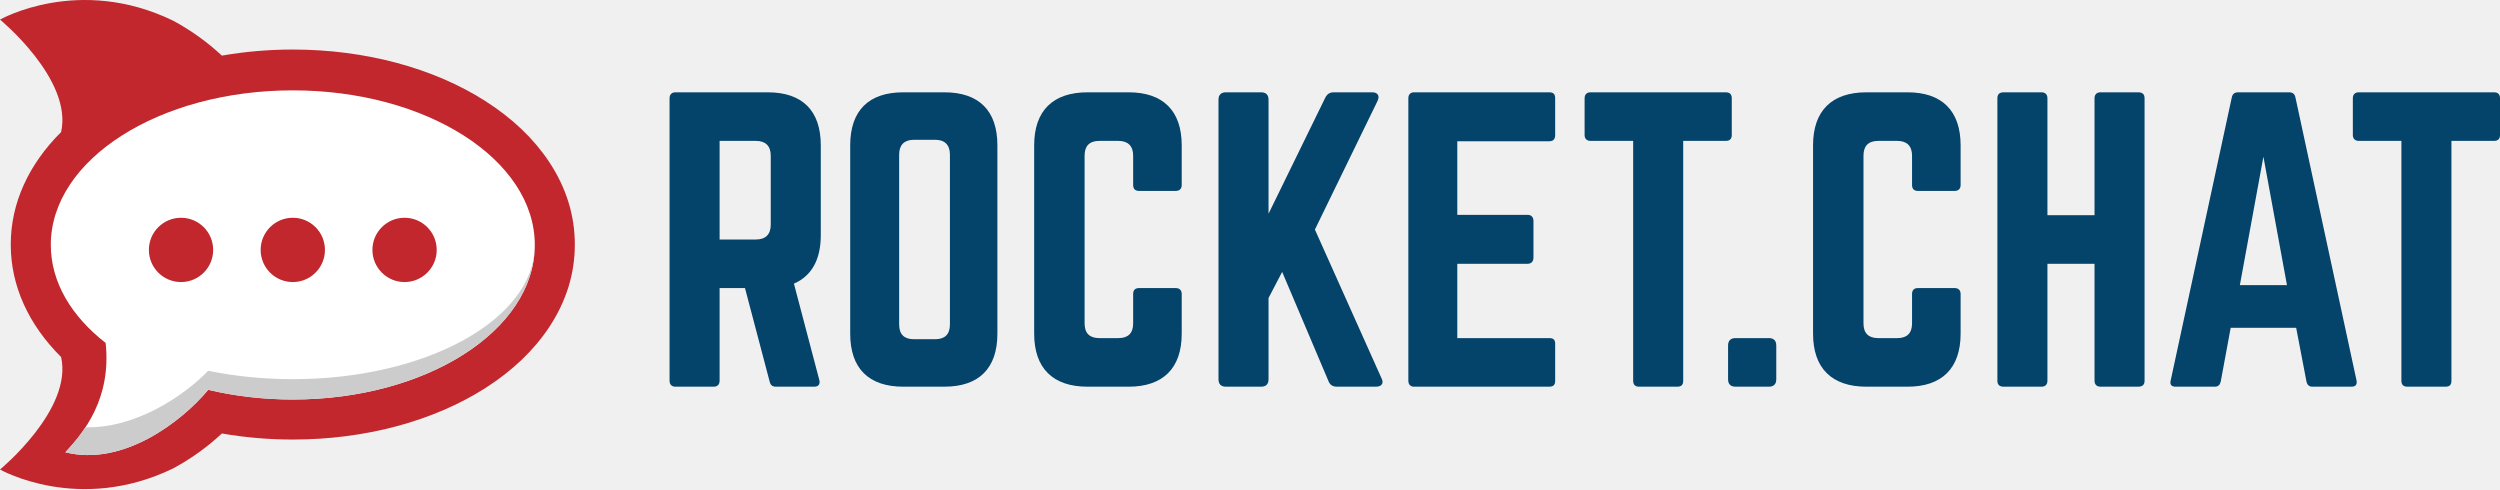
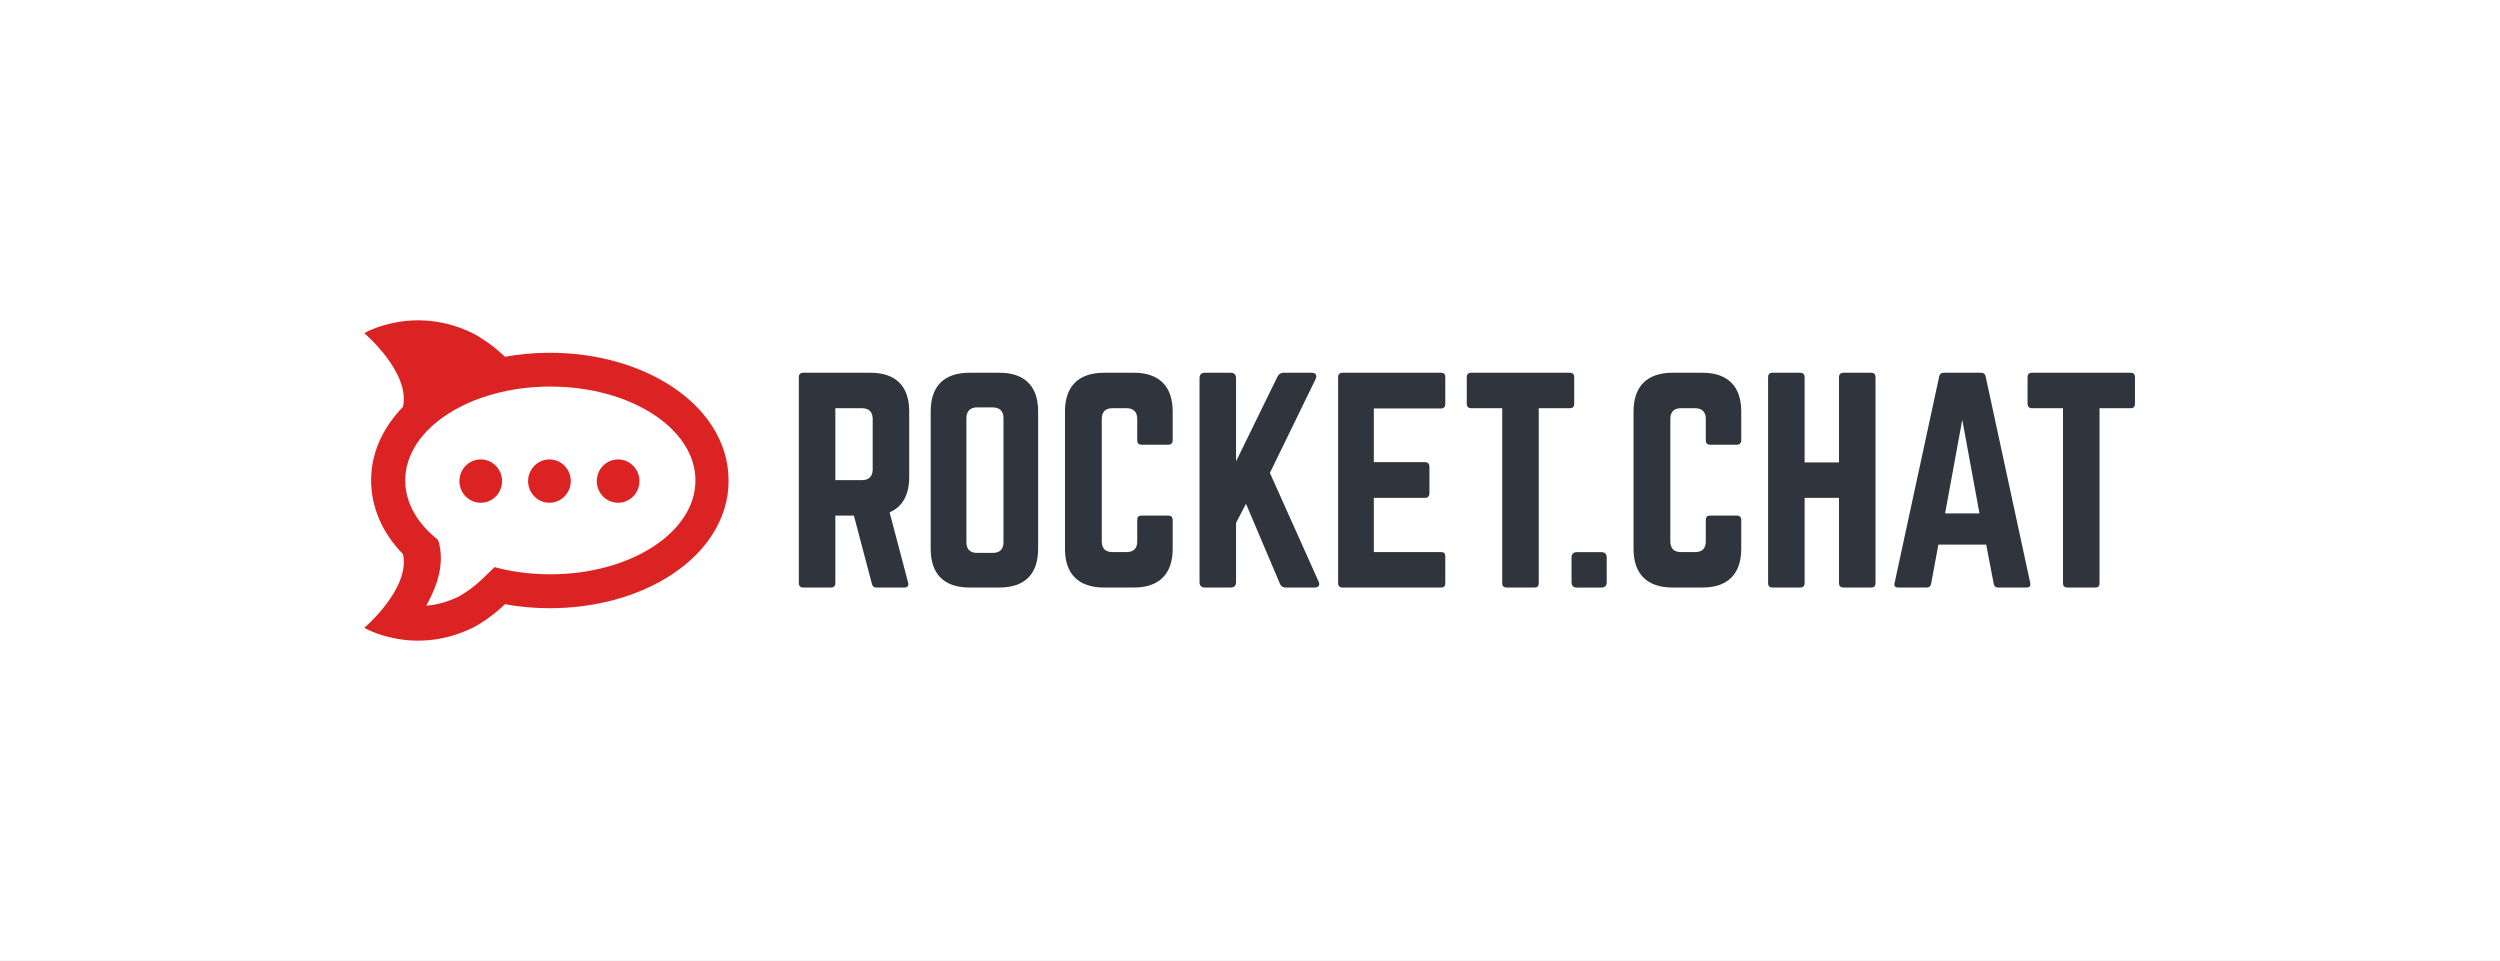
- <svg xmlns="http://www.w3.org/2000/svg" version="1.1" id="Layer_1" x="0px" y="0px" width="435.721px" height="85.242px" viewBox="62.402 -18.766 435.721 85.242" enable-background="new 62.402 -18.766 435.721 85.242" xml:space="preserve">
-   <g>
-     <path fill="#04436A" d="M205.456,22.207c0,4.297-1.603,7.119-4.681,8.465l4.425,16.803c0.192,0.771-0.192,1.154-0.898,1.154h-6.67   c-0.641,0-0.961-0.32-1.09-0.898l-4.297-16.289h-4.425v16.162c0,0.642-0.384,1.025-1.026,1.025h-6.67   c-0.641,0-1.026-0.385-1.026-1.025V-1.651c0-0.641,0.385-1.026,1.026-1.026h16.097c6.028,0,9.235,3.207,9.235,9.235V22.207   L205.456,22.207z M194.169,22.976c1.667,0,2.565-0.898,2.565-2.565V8.354c0-1.667-0.898-2.564-2.565-2.564h-6.349v17.187   L194.169,22.976L194.169,22.976z" />
-     <path fill="#04436A" d="M210.583,6.558c0-6.028,3.206-9.235,9.235-9.235h7.183c6.028,0,9.235,3.207,9.235,9.235v32.836   c0,6.027-3.207,9.234-9.235,9.234h-7.183c-6.029,0-9.235-3.207-9.235-9.234V6.558z M225.397,40.355   c1.667,0,2.565-0.834,2.565-2.565V8.162c0-1.667-0.898-2.565-2.565-2.565h-3.719c-1.667,0-2.565,0.898-2.565,2.565v29.629   c0,1.73,0.898,2.564,2.565,2.564H225.397L225.397,40.355z" />
-     <path fill="#04436A" d="M268.362,13.484c0,0.642-0.385,1.026-1.025,1.026h-6.413c-0.706,0-1.026-0.384-1.026-1.026v-5.13   c0-1.667-0.897-2.564-2.564-2.564h-3.335c-1.731,0-2.565,0.897-2.565,2.564V37.6c0,1.731,0.897,2.563,2.565,2.563h3.335   c1.667,0,2.564-0.833,2.564-2.563v-5.132c0-0.642,0.32-1.026,1.026-1.026h6.413c0.643,0,1.025,0.384,1.025,1.026v6.927   c0,6.027-3.271,9.234-9.234,9.234h-7.183c-6.028,0-9.299-3.207-9.299-9.234V6.558c0-6.028,3.271-9.235,9.299-9.235h7.183   c5.964,0,9.234,3.207,9.234,9.235V13.484z" />
-     <path fill="#04436A" d="M295.422,48.629c-0.771,0-1.218-0.32-1.476-0.961l-8.079-19.048l-2.374,4.554v14.172   c0,0.834-0.448,1.283-1.282,1.283h-6.157c-0.834,0-1.283-0.449-1.283-1.283v-48.74c0-0.833,0.449-1.283,1.283-1.283h6.157   c0.833,0,1.282,0.449,1.282,1.283v19.881l9.876-20.202c0.321-0.641,0.771-0.962,1.476-0.962h6.733c0.962,0,1.347,0.642,0.897,1.539   l-10.901,22.382l11.606,25.91c0.449,0.834,0.064,1.475-0.961,1.475H295.422z" />
-     <path fill="#04436A" d="M333.45,4.763c0,0.641-0.257,1.09-1.026,1.09h-16.033v12.826h12.249c0.643,0,1.026,0.385,1.026,1.09v6.349   c0,0.706-0.385,1.091-1.026,1.091h-12.249v12.954h16.033c0.771,0,1.026,0.321,1.026,1.026v6.414c0,0.641-0.257,1.024-1.026,1.024   h-23.6c-0.578,0-0.963-0.385-0.963-1.024V-1.651c0-0.641,0.385-1.026,0.963-1.026h23.6c0.771,0,1.026,0.385,1.026,1.026V4.763z" />
-     <path fill="#04436A" d="M363.204-2.677c0.705,0,1.026,0.385,1.026,1.026v6.414c0,0.641-0.321,1.026-1.026,1.026h-7.439v41.814   c0,0.705-0.32,1.024-1.025,1.024h-6.67c-0.643,0-1.026-0.319-1.026-1.024V5.789h-7.438c-0.643,0-1.026-0.385-1.026-1.026v-6.414   c0-0.641,0.385-1.026,1.026-1.026H363.204z" />
-     <path fill="#04436A" d="M363.585,41.445c0-0.834,0.449-1.282,1.283-1.282h5.836c0.834,0,1.282,0.448,1.282,1.282v5.899   c0,0.835-0.448,1.283-1.282,1.283h-5.836c-0.834,0-1.283-0.448-1.283-1.283V41.445z" />
-     <path fill="#04436A" d="M404.114,13.484c0,0.642-0.386,1.026-1.026,1.026h-6.413c-0.705,0-1.025-0.384-1.025-1.026v-5.13   c0-1.667-0.897-2.564-2.564-2.564h-3.335c-1.732,0-2.565,0.897-2.565,2.564V37.6c0,1.731,0.897,2.563,2.565,2.563h3.335   c1.667,0,2.564-0.833,2.564-2.563v-5.132c0-0.642,0.32-1.026,1.025-1.026h6.413c0.643,0,1.026,0.384,1.026,1.026v6.927   c0,6.027-3.271,9.234-9.235,9.234h-7.183c-6.028,0-9.299-3.207-9.299-9.234V6.558c0-6.028,3.271-9.235,9.299-9.235h7.183   c5.965,0,9.235,3.207,9.235,9.235V13.484z" />
-     <path fill="#04436A" d="M427.455-1.651c0-0.641,0.384-1.026,1.025-1.026h6.605c0.77,0,1.089,0.385,1.089,1.026v49.254   c0,0.641-0.32,1.024-1.089,1.024h-6.605c-0.643,0-1.025-0.385-1.025-1.024V27.209h-8.209v20.395c0,0.642-0.385,1.025-1.026,1.025   h-6.604c-0.771,0-1.091-0.385-1.091-1.025V-1.651c0-0.641,0.32-1.026,1.091-1.026h6.604c0.643,0,1.026,0.385,1.026,1.026v20.394   h8.209V-1.651L427.455-1.651z" />
-     <path fill="#04436A" d="M465.419,48.629c-0.577,0-0.897-0.32-1.026-0.898l-1.795-9.362h-11.416l-1.73,9.362   c-0.129,0.578-0.449,0.898-1.026,0.898h-6.861c-0.705,0-1.026-0.385-0.835-1.09l10.646-49.318c0.129-0.641,0.513-0.898,1.09-0.898   h8.915c0.577,0,0.962,0.257,1.09,0.898l10.646,49.318c0.129,0.705-0.128,1.09-0.897,1.09H465.419z M456.889,8.546l-4.104,22.382   h8.209L456.889,8.546z" />
-     <path fill="#04436A" d="M497.097-2.677c0.705,0,1.026,0.385,1.026,1.026v6.414c0,0.641-0.321,1.026-1.026,1.026h-7.438v41.814   c0,0.705-0.321,1.024-1.026,1.024h-6.67c-0.641,0-1.025-0.319-1.025-1.024V5.789h-7.438c-0.642,0-1.025-0.385-1.025-1.026v-6.414   c0-0.641,0.385-1.026,1.025-1.026H497.097z" />
-   </g>
-   <path fill="#C1272D" d="M162.586,23.788c0-5.031-1.505-9.854-4.474-14.339c-2.666-4.025-6.401-7.588-11.1-10.591  c-9.074-5.796-21-8.989-33.579-8.989c-4.202,0-8.344,0.355-12.361,1.059c-2.492-2.333-5.41-4.432-8.497-6.091  c-16.494-7.994-30.172-0.188-30.172-0.188S75.12-4.904,73.052,4.253c-5.689,5.644-8.773,12.45-8.773,19.535  c0,0.022,0.001,0.045,0.001,0.068c0,0.022-0.001,0.044-0.001,0.068c0,7.085,3.083,13.891,8.773,19.534  c2.068,9.158-10.649,19.605-10.649,19.605s13.678,7.805,30.172-0.188c3.087-1.659,6.004-3.759,8.497-6.091  c4.018,0.703,8.159,1.058,12.361,1.058c12.58,0,24.505-3.191,33.579-8.987c4.699-3.003,8.434-6.565,11.1-10.592  c2.969-4.484,4.474-9.309,4.474-14.338c0-0.023-0.001-0.045-0.001-0.068S162.586,23.81,162.586,23.788z" />
-   <path fill="#FFFFFF" d="M113.433-3.018c23.293,0,42.177,12.062,42.177,26.941c0,14.878-18.884,26.941-42.177,26.941  c-5.187,0-10.154-0.6-14.743-1.693c-4.664,5.61-14.924,13.411-24.891,10.89c3.242-3.482,8.045-9.366,7.017-19.058  c-5.974-4.648-9.56-10.597-9.56-17.08C71.255,9.043,90.139-3.018,113.433-3.018" />
-   <g>
-     <g>
-       <circle fill="#C1272D" cx="113.433" cy="24.79" r="5.603" />
-     </g>
-     <g>
-       <circle fill="#C1272D" cx="132.913" cy="24.79" r="5.603" />
-     </g>
-     <g>
-       <circle fill="#C1272D" cx="93.952" cy="24.79" r="5.602" />
+ <svg xmlns="http://www.w3.org/2000/svg" width="4152px" height="1595px" viewBox="0 0 4152 1595" version="1.1">
+   <defs />
+   <g id="Logo" stroke="none" stroke-width="1" fill="none" fill-rule="evenodd">
+     <rect fill="#FFFFFF" x="0" y="0" width="4152" height="1595" />
+     <g id="Group-2" transform="translate(605, 532)">
+       <g id="logo-type" transform="translate(721, 87)" fill="#2F343D" fill-rule="nonzero">
+         <g id="Group">
+           <path d="M184.024,173.074 C184.024,202.948 172.873,222.567 151.463,231.925 L182.243,348.745 C183.578,354.105 180.907,356.768 175.997,356.768 L129.601,356.768 C125.142,356.768 122.917,354.543 122.019,350.525 L92.13,237.278 L61.35,237.278 L61.35,349.642 C61.35,354.105 58.679,356.768 54.214,356.768 L7.818,356.768 C3.36,356.768 0.682,354.092 0.682,349.642 L0.682,7.205 C0.682,2.748 3.36,0.072 7.818,0.072 L119.786,0.072 C161.716,0.072 184.024,22.368 184.024,64.277 L184.024,173.074 Z M105.513,178.42 C117.108,178.42 123.355,172.177 123.355,160.587 L123.355,76.763 C123.355,65.173 117.108,58.937 105.513,58.937 L61.35,58.937 L61.35,178.427 L105.513,178.42 Z" id="Shape" />
+           <path d="M219.686,64.277 C219.686,22.368 241.987,0.072 283.923,0.072 L333.887,0.072 C375.817,0.072 398.124,22.368 398.124,64.277 L398.124,292.563 C398.124,334.465 375.817,356.761 333.887,356.761 L283.923,356.761 C241.987,356.761 219.686,334.465 219.686,292.563 L219.686,64.277 Z M322.73,299.245 C334.325,299.245 340.572,293.446 340.572,281.412 L340.572,75.428 C340.572,63.839 334.325,57.595 322.73,57.595 L296.861,57.595 C285.266,57.595 279.019,63.839 279.019,75.428 L279.019,281.419 C279.019,293.446 285.266,299.245 296.861,299.245 L322.73,299.245 Z" id="Shape" />
+           <path d="M621.587,112.428 C621.587,116.892 618.909,119.562 614.457,119.562 L569.85,119.562 C564.939,119.562 562.713,116.892 562.713,112.428 L562.713,76.763 C562.713,65.173 556.474,58.937 544.878,58.937 L521.681,58.937 C509.64,58.937 503.839,65.173 503.839,76.763 L503.839,280.091 C503.839,292.125 510.078,297.91 521.681,297.91 L544.878,297.91 C556.474,297.91 562.713,292.118 562.713,280.091 L562.713,244.412 C562.713,239.948 564.939,237.278 569.85,237.278 L614.457,237.278 C618.93,237.278 621.587,239.948 621.587,244.412 L621.587,292.57 C621.587,334.472 598.835,356.768 557.357,356.768 L507.393,356.768 C465.464,356.768 442.711,334.472 442.711,292.57 L442.711,64.277 C442.711,22.368 465.464,0.072 507.393,0.072 L557.357,0.072 C598.842,0.072 621.587,22.368 621.587,64.277 L621.587,112.428 Z" id="Shape" />
+           <path d="M809.812,356.768 C804.449,356.768 801.34,354.543 799.545,350.087 L743.349,217.659 L726.836,249.32 L726.836,347.848 C726.836,353.647 723.72,356.768 717.919,356.768 L675.091,356.768 C669.29,356.768 666.167,353.647 666.167,347.848 L666.167,8.992 C666.167,3.2 669.29,0.072 675.091,0.072 L717.919,0.072 C723.713,0.072 726.836,3.193 726.836,8.992 L726.836,147.211 L795.532,6.76 C797.765,2.304 800.895,0.072 805.799,0.072 L852.632,0.072 C859.324,0.072 862.002,4.535 858.872,10.771 L783.046,166.379 L863.775,346.514 C866.899,352.312 864.221,356.768 857.091,356.768 L809.812,356.768 Z" id="Shape" />
+           <path d="M1074.329,51.797 C1074.329,56.254 1072.541,59.375 1067.192,59.375 L955.669,59.375 L955.669,148.546 L1040.871,148.546 C1045.344,148.546 1048.008,151.223 1048.008,156.124 L1048.008,200.264 C1048.008,205.173 1045.33,207.849 1040.871,207.849 L955.669,207.849 L955.669,297.91 L1067.192,297.91 C1072.555,297.91 1074.329,300.141 1074.329,305.043 L1074.329,349.635 C1074.329,354.092 1072.541,356.754 1067.192,356.754 L903.034,356.754 C899.014,356.754 896.336,354.078 896.336,349.635 L896.336,7.205 C896.336,2.748 899.014,0.072 903.034,0.072 L1067.192,0.072 C1072.555,0.072 1074.329,2.748 1074.329,7.205 L1074.329,51.797 Z" id="Shape" />
+           <path d="M1281.292,0.072 C1286.196,0.072 1288.429,2.748 1288.429,7.205 L1288.429,51.797 C1288.429,56.254 1286.196,58.93 1281.292,58.93 L1229.548,58.93 L1229.548,349.635 C1229.548,354.537 1227.322,356.754 1222.418,356.754 L1176.023,356.754 C1171.55,356.754 1168.886,354.537 1168.886,349.635 L1168.886,58.93 L1117.149,58.93 C1112.676,58.93 1110.012,56.254 1110.012,51.797 L1110.012,7.205 C1110.012,2.748 1112.69,0.072 1117.149,0.072 L1281.292,0.072 Z" id="Shape" />
+           <path d="M1284,306.913 C1284,301.115 1287.123,298 1292.924,298 L1333.519,298 C1339.32,298 1342.436,301.115 1342.436,306.913 L1342.436,347.925 C1342.436,353.73 1339.32,356.845 1333.519,356.845 L1292.924,356.845 C1287.123,356.845 1284,353.73 1284,347.925 L1284,306.913 Z" id="Shape" />
+           <path d="M1565.856,112.428 C1565.856,116.892 1563.171,119.562 1558.719,119.562 L1514.111,119.562 C1509.207,119.562 1506.981,116.892 1506.981,112.428 L1506.981,76.763 C1506.981,65.173 1500.742,58.937 1489.147,58.937 L1465.949,58.937 C1453.901,58.937 1448.107,65.173 1448.107,76.763 L1448.107,280.091 C1448.107,292.125 1454.347,297.91 1465.949,297.91 L1489.147,297.91 C1500.742,297.91 1506.981,292.118 1506.981,280.091 L1506.981,244.412 C1506.981,239.948 1509.207,237.278 1514.111,237.278 L1558.719,237.278 C1563.191,237.278 1565.856,239.948 1565.856,244.412 L1565.856,292.57 C1565.856,334.472 1543.103,356.768 1501.618,356.768 L1451.655,356.768 C1409.725,356.768 1386.972,334.472 1386.972,292.57 L1386.972,64.277 C1386.972,22.368 1409.725,0.072 1451.655,0.072 L1501.618,0.072 C1543.11,0.072 1565.856,22.368 1565.856,64.277 L1565.856,112.428 Z" id="Shape" />
+           <path d="M1728.212,7.205 C1728.212,2.748 1730.883,0.072 1735.341,0.072 L1781.285,0.072 C1786.641,0.072 1788.86,2.748 1788.86,7.205 L1788.86,349.635 C1788.86,354.092 1786.634,356.754 1781.285,356.754 L1735.341,356.754 C1730.869,356.754 1728.212,354.078 1728.212,349.635 L1728.212,207.849 L1671.111,207.849 L1671.111,349.642 C1671.111,354.105 1668.433,356.768 1663.975,356.768 L1618.038,356.768 C1612.675,356.768 1610.449,354.092 1610.449,349.642 L1610.449,7.205 C1610.449,2.748 1612.675,0.072 1618.038,0.072 L1663.975,0.072 C1668.447,0.072 1671.111,2.748 1671.111,7.205 L1671.111,148.991 L1728.212,148.991 L1728.212,7.205 Z" id="Shape" />
+           <path d="M1992.283,356.768 C1988.269,356.768 1986.044,354.543 1985.146,350.525 L1972.661,285.437 L1893.253,285.437 L1881.219,350.525 C1880.322,354.543 1878.096,356.768 1874.082,356.768 L1826.358,356.768 C1821.455,356.768 1819.222,354.092 1820.55,349.19 L1894.602,6.315 C1895.499,1.859 1898.171,0.072 1902.184,0.072 L1964.195,0.072 C1968.209,0.072 1970.887,1.859 1971.777,6.315 L2045.829,349.19 C2046.726,354.092 2044.939,356.768 2039.59,356.768 L1992.283,356.768 Z M1932.95,78.098 L1904.403,233.705 L1961.503,233.705 L1932.95,78.098 Z" id="Shape" />
+           <path d="M2212.63,0.072 C2217.534,0.072 2219.767,2.748 2219.767,7.205 L2219.767,51.797 C2219.767,56.254 2217.534,58.93 2212.63,58.93 L2160.892,58.93 L2160.892,349.635 C2160.892,354.537 2158.66,356.754 2153.756,356.754 L2107.36,356.754 C2102.902,356.754 2100.231,354.537 2100.231,349.635 L2100.231,58.93 L2048.493,58.93 C2044.027,58.93 2041.363,56.254 2041.363,51.797 L2041.363,7.205 C2041.363,2.748 2044.041,0.072 2048.493,0.072 L2212.63,0.072 Z" id="Shape" />
+         </g>
+       </g>
+       <g id="icon">
+         <path d="M530.351,206.49 L530.359,206.502 C530.358,206.5 530.357,206.498 530.355,206.496 C530.354,206.494 530.353,206.492 530.351,206.49 Z M182.207,22.482 C200.849,32.836 218.471,45.936 233.52,60.496 C257.779,56.103 282.792,53.887 308.168,53.887 C384.131,53.887 456.152,73.815 510.949,109.988 C539.326,128.73 561.882,150.966 577.982,176.087 C595.911,204.078 605,234.178 605,266.432 C605,297.818 595.911,327.931 577.982,355.916 C561.882,381.049 539.326,403.279 510.949,422.021 C456.152,458.194 384.138,478.11 308.168,478.11 C282.792,478.11 257.785,475.894 233.52,471.506 C218.465,486.061 200.849,499.167 182.207,509.521 C82.601,559.405 0,510.694 0,510.694 C0,510.694 76.797,445.494 64.309,388.338 C29.947,353.12 11.329,310.644 11.329,265.577 C11.329,221.359 29.953,178.883 64.309,143.658 C76.795,86.518 0.025,21.33 6.31628501e-06,21.309 C0.025,21.294 82.616,-27.401 182.207,22.482 Z" id="rocket" fill="#DB2323" fill-rule="nonzero" />
+         <path d="M122.631,364.762 C88.492,337.858 68,303.43 68,265.907 C68,179.802 175.899,110 309,110 C442.101,110 550,179.802 550,265.907 C550,352.011 442.101,421.813 309,421.813 C276.196,421.813 244.923,417.573 216.419,409.894 L195.579,429.992 C184.256,440.913 170.984,450.795 157.15,458.583 C138.813,467.588 120.706,472.501 102.792,474 C103.802,472.163 104.733,470.301 105.732,468.461 C126.613,429.997 132.246,395.431 122.631,364.762 Z" id="bubble" fill="#FFFFFF" />
+         <path d="M193.431,303 C173.863,303 158,286.882 158,267 C158,247.118 173.863,231 193.431,231 C212.998,231 228.861,247.118 228.861,267 C228.861,286.882 212.998,303 193.431,303 Z M307.5,303 C287.932,303 272.069,286.882 272.069,267 C272.069,247.118 287.932,231 307.5,231 C327.068,231 342.931,247.118 342.931,267 C342.931,286.882 327.068,303 307.5,303 Z M421.569,303 C402.002,303 386.139,286.882 386.139,267 C386.139,247.118 402.002,231 421.569,231 C441.137,231 457,247.118 457,267 C457,286.882 441.137,303 421.569,303 Z" id="circles" fill="#DB2323" fill-rule="nonzero" />
+       </g>
    </g>
  </g>
-   <g>
-     <path fill="#CCCCCC" d="M113.433,47.319c-5.187,0-10.154-0.52-14.743-1.468c-4.118,4.294-12.6,10.066-21.39,9.854   c-1.158,1.755-2.417,3.19-3.501,4.355c9.967,2.521,20.227-5.279,24.891-10.89c4.589,1.094,9.557,1.693,14.743,1.693   c23.106,0,41.87-11.871,42.169-26.585C155.303,37.032,136.539,47.319,113.433,47.319z" />
-   </g>
</svg>
